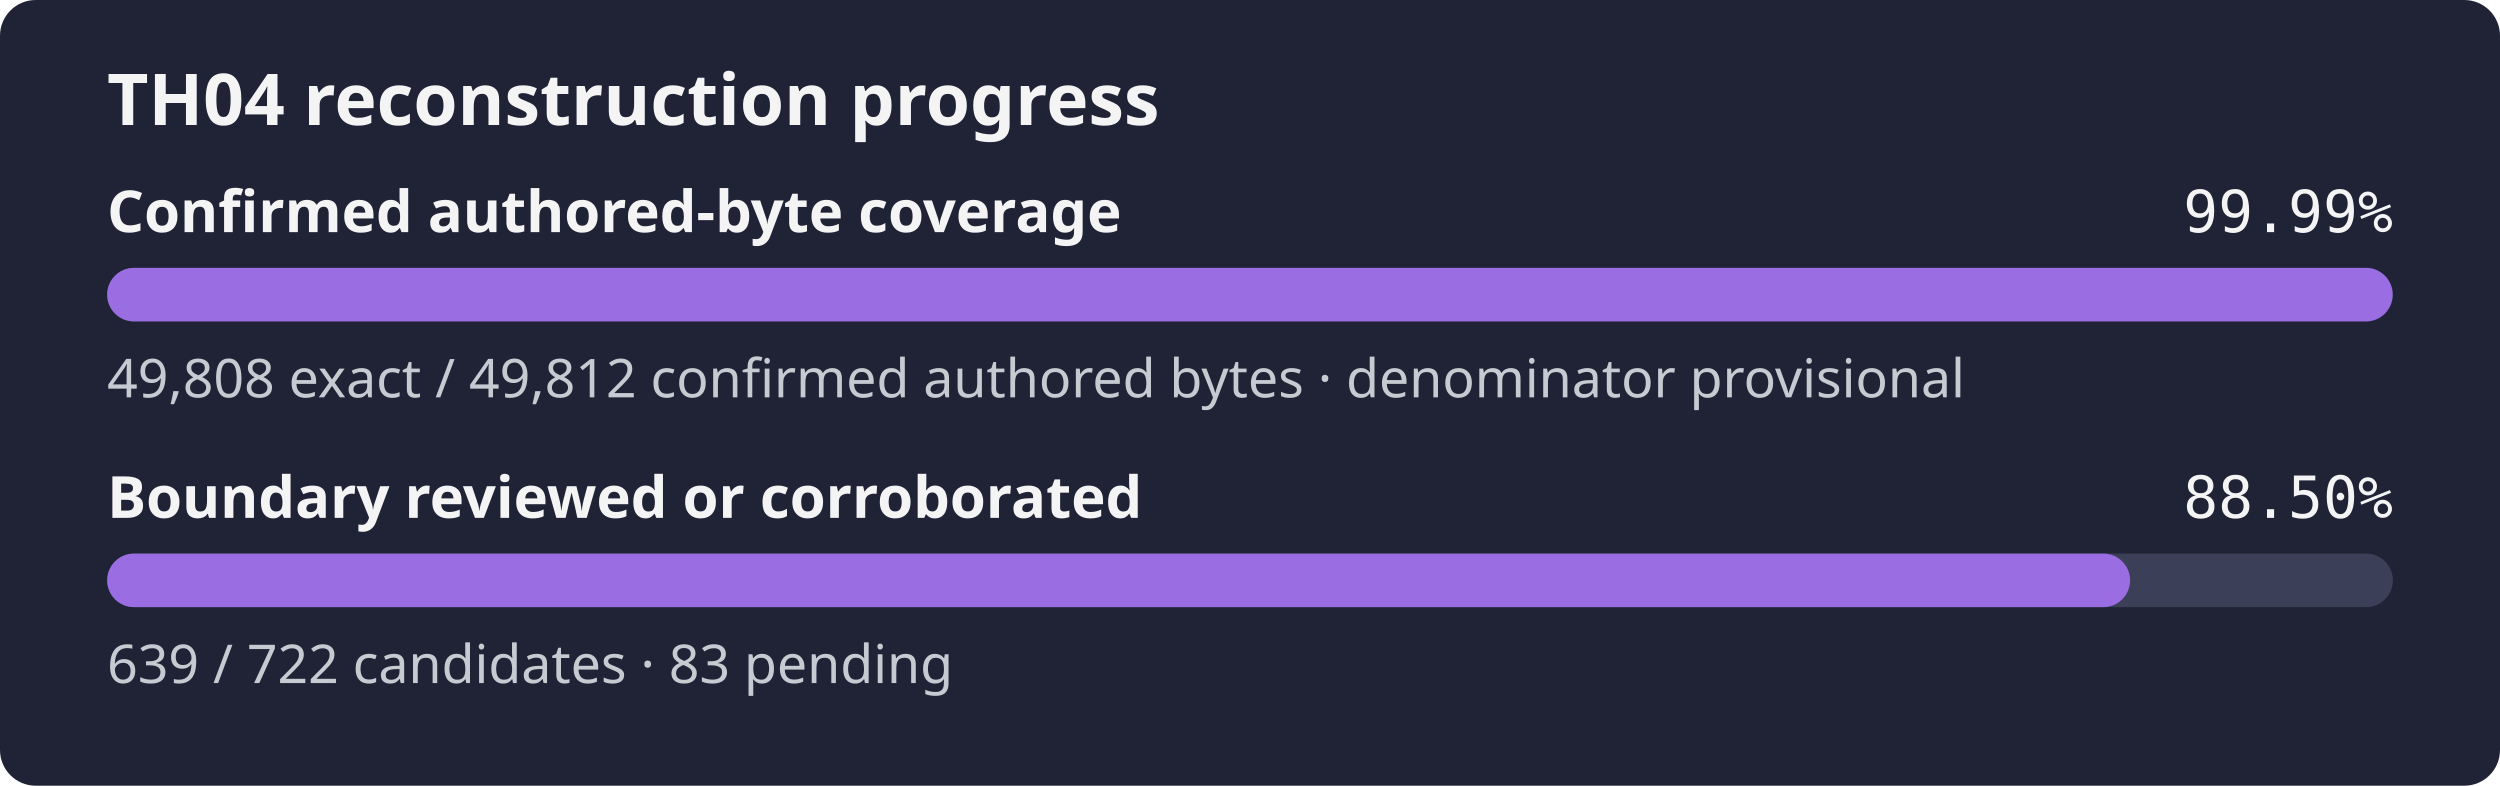
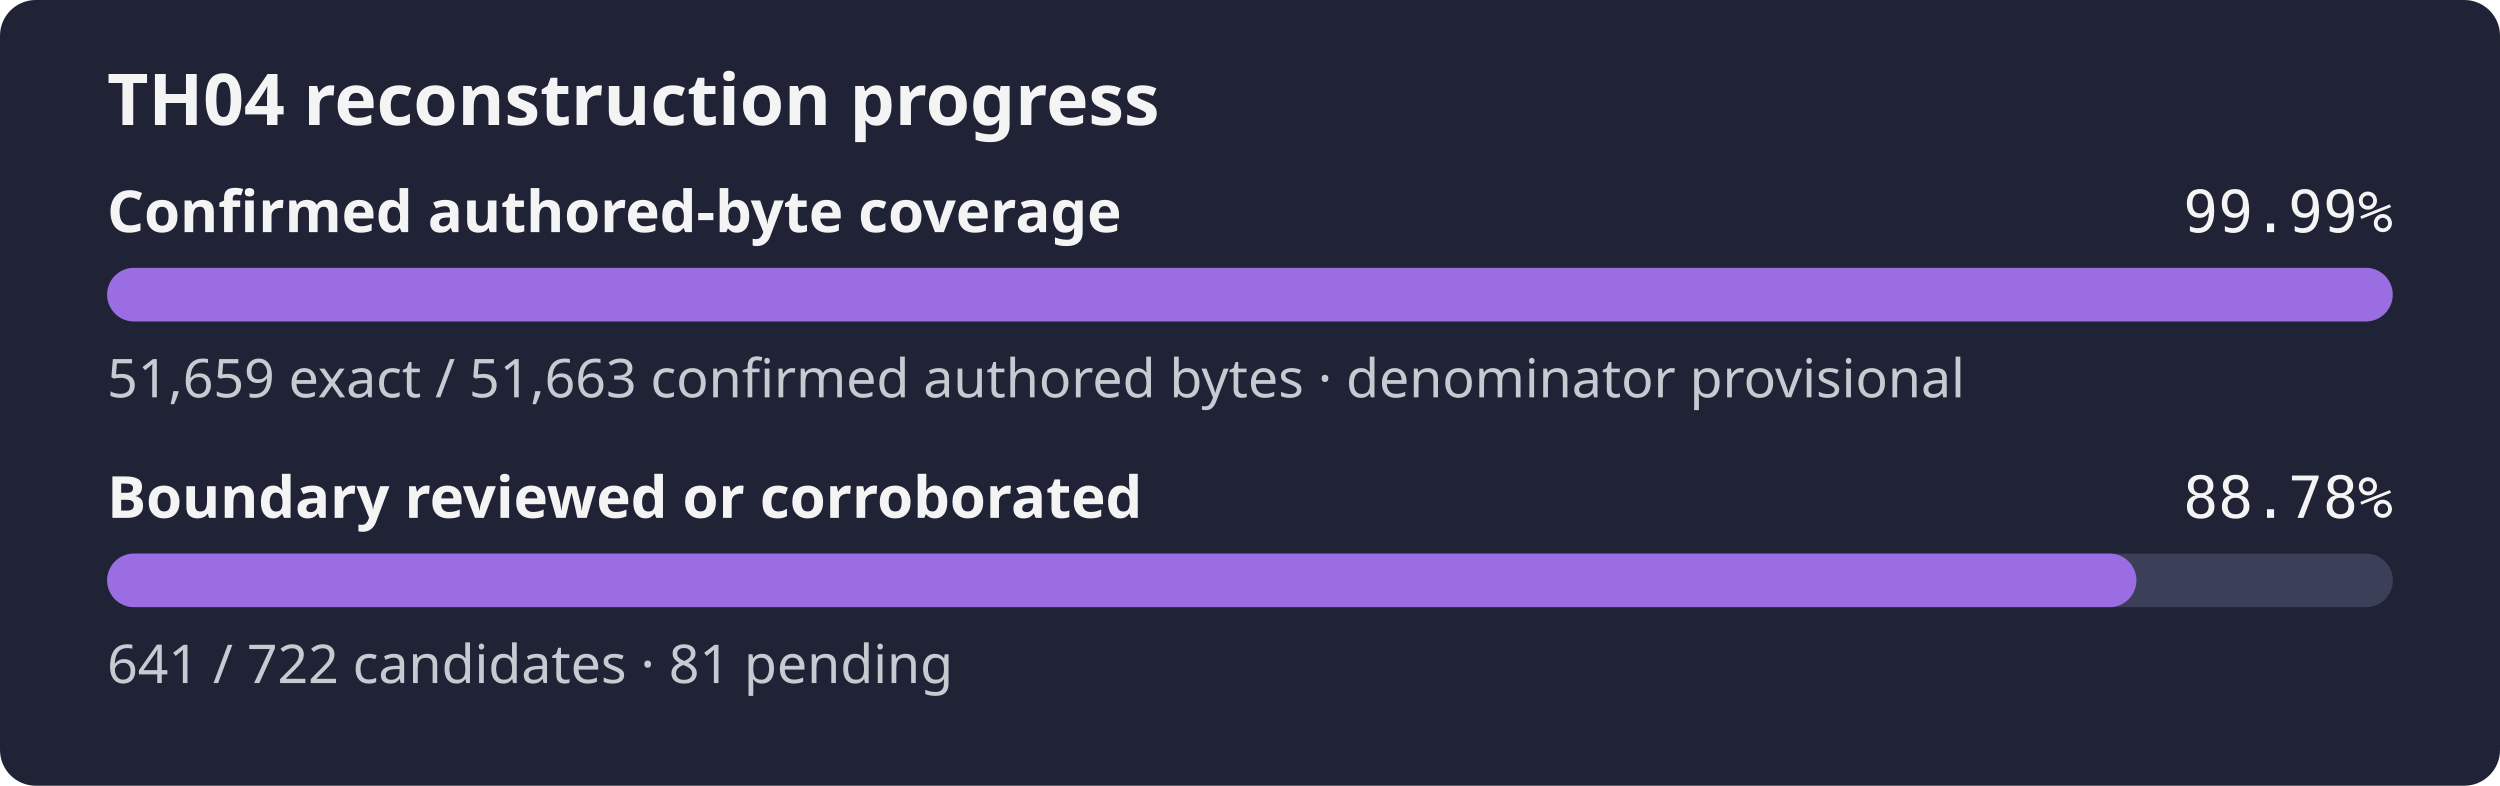
- <svg xmlns="http://www.w3.org/2000/svg" width="560" height="176" role="img" aria-label="TH04 reconstruction progress: 99.99% of the confirmed authored-byte set is exact, boundary reviewed or corroborated 88.50%">
+ <svg xmlns="http://www.w3.org/2000/svg" width="560" height="176" role="img" aria-label="TH04 reconstruction progress: 99.99% of the confirmed authored-byte set is exact, boundary reviewed or corroborated 88.78%">
  <rect width="560" height="176" rx="8" fill="#1f2335" />
  <text x="24" y="28" fill="#f4f4f5" font-family="sans-serif" font-size="16" font-weight="600">TH04 reconstruction progress</text>
  <text x="24" y="52" fill="#f4f4f5" font-family="sans-serif" font-size="13" font-weight="600">Confirmed authored-byte coverage</text>
  <text x="536" y="52" fill="#f4f4f5" text-anchor="end" font-family="monospace" font-size="13">99.99%</text>
  <rect x="24" y="60" width="512" height="12" rx="6" fill="#3b4058" />
  <rect x="24" y="60" width="511.96" height="12" rx="6" fill="#9b6de3" />
-   <text x="24" y="89" fill="#c8cad2" font-family="sans-serif" font-size="12">49,808 exact / 49,812 confirmed authored bytes · denominator provisional</text>
+   <text x="24" y="89" fill="#c8cad2" font-family="sans-serif" font-size="12">51,659 exact / 51,663 confirmed authored bytes · denominator provisional</text>
  <text x="24" y="116" fill="#f4f4f5" font-family="sans-serif" font-size="13" font-weight="600">Boundary reviewed or corroborated</text>
-   <text x="536" y="116" fill="#f4f4f5" text-anchor="end" font-family="monospace" font-size="13">88.50%</text>
+   <text x="536" y="116" fill="#f4f4f5" text-anchor="end" font-family="monospace" font-size="13">88.78%</text>
  <rect x="24" y="124" width="512" height="12" rx="6" fill="#3b4058" />
-   <rect x="24" y="124" width="453.14" height="12" rx="6" fill="#9b6de3" />
-   <text x="24" y="153" fill="#c8cad2" font-family="sans-serif" font-size="12">639 / 722 candidates · 83 pending</text>
+   <rect x="24" y="124" width="454.56" height="12" rx="6" fill="#9b6de3" />
+   <text x="24" y="153" fill="#c8cad2" font-family="sans-serif" font-size="12">641 / 722 candidates · 81 pending</text>
</svg>
